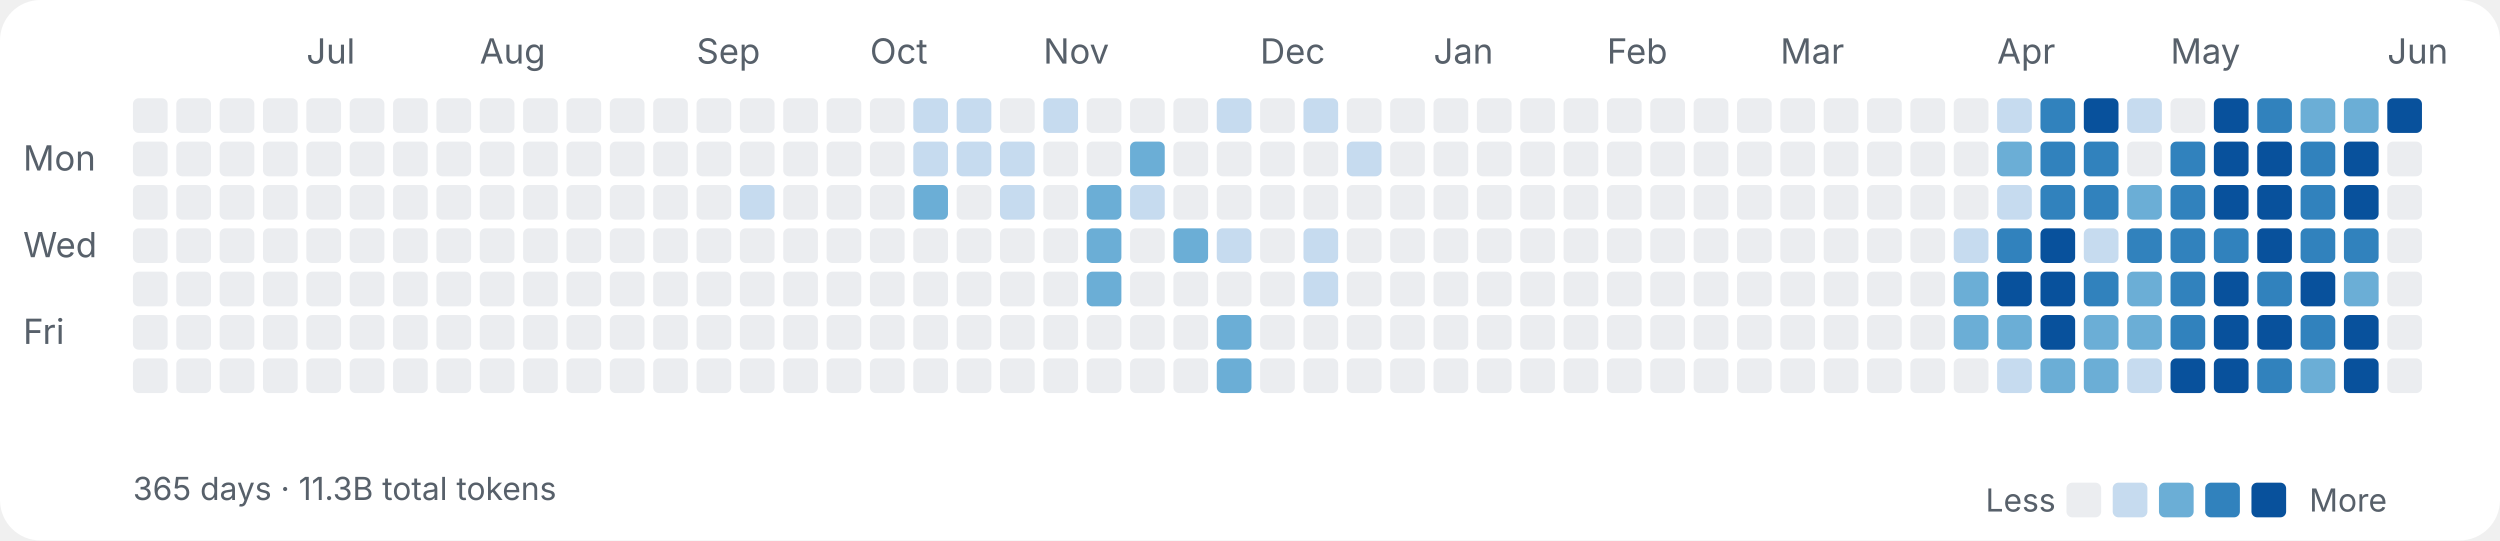
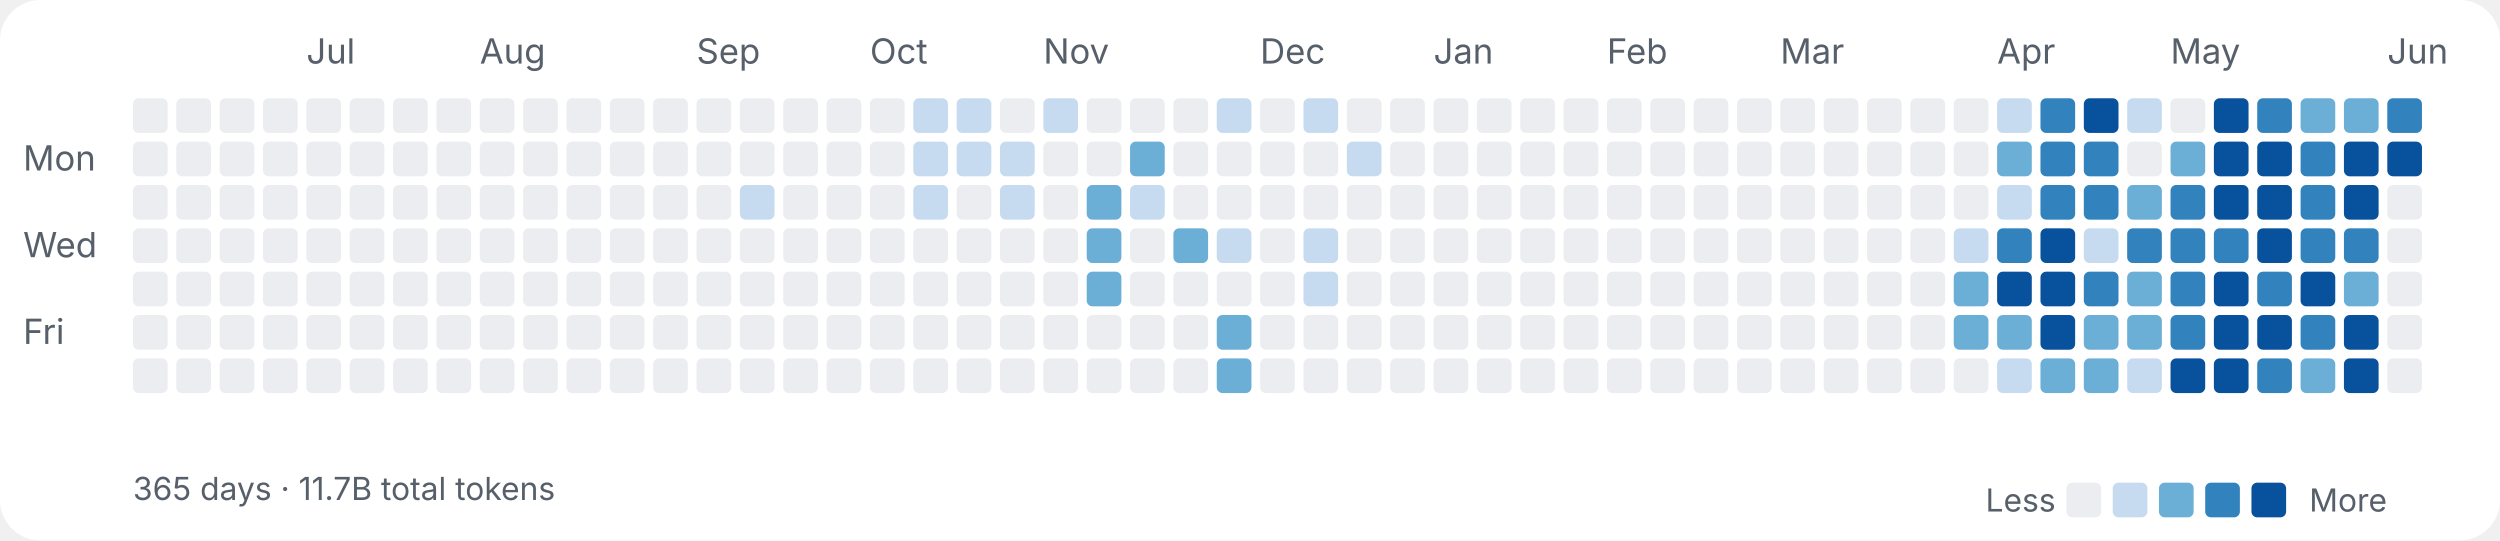
<svg xmlns="http://www.w3.org/2000/svg" width="865" height="187" viewBox="0 0 865 187" fill="none">
  <style>
.label{font:12px ui-sans-serif,system-ui,-apple-system,sans-serif;fill:#57606a}
.sub{font:11px ui-sans-serif,system-ui,-apple-system,sans-serif;fill:#57606a}
</style>
  <rect width="100%" height="100%" rx="14" fill="#ffffff" />
  <text class="label" x="8" y="59">Mon</text>
  <text class="label" x="8" y="89">Wed</text>
  <text class="label" x="8" y="119">Fri</text>
  <rect x="46" y="34" width="12" height="12" rx="2" fill="#ebedf0" />
  <rect x="46" y="49" width="12" height="12" rx="2" fill="#ebedf0" />
  <rect x="46" y="64" width="12" height="12" rx="2" fill="#ebedf0" />
  <rect x="46" y="79" width="12" height="12" rx="2" fill="#ebedf0" />
  <rect x="46" y="94" width="12" height="12" rx="2" fill="#ebedf0" />
  <rect x="46" y="109" width="12" height="12" rx="2" fill="#ebedf0" />
  <rect x="46" y="124" width="12" height="12" rx="2" fill="#ebedf0" />
  <rect x="61" y="34" width="12" height="12" rx="2" fill="#ebedf0" />
  <rect x="61" y="49" width="12" height="12" rx="2" fill="#ebedf0" />
  <rect x="61" y="64" width="12" height="12" rx="2" fill="#ebedf0" />
  <rect x="61" y="79" width="12" height="12" rx="2" fill="#ebedf0" />
  <rect x="61" y="94" width="12" height="12" rx="2" fill="#ebedf0" />
  <rect x="61" y="109" width="12" height="12" rx="2" fill="#ebedf0" />
  <rect x="61" y="124" width="12" height="12" rx="2" fill="#ebedf0" />
  <rect x="76" y="34" width="12" height="12" rx="2" fill="#ebedf0" />
  <rect x="76" y="49" width="12" height="12" rx="2" fill="#ebedf0" />
  <rect x="76" y="64" width="12" height="12" rx="2" fill="#ebedf0" />
  <rect x="76" y="79" width="12" height="12" rx="2" fill="#ebedf0" />
  <rect x="76" y="94" width="12" height="12" rx="2" fill="#ebedf0" />
  <rect x="76" y="109" width="12" height="12" rx="2" fill="#ebedf0" />
  <rect x="76" y="124" width="12" height="12" rx="2" fill="#ebedf0" />
  <rect x="91" y="34" width="12" height="12" rx="2" fill="#ebedf0" />
  <rect x="91" y="49" width="12" height="12" rx="2" fill="#ebedf0" />
  <rect x="91" y="64" width="12" height="12" rx="2" fill="#ebedf0" />
  <rect x="91" y="79" width="12" height="12" rx="2" fill="#ebedf0" />
  <rect x="91" y="94" width="12" height="12" rx="2" fill="#ebedf0" />
  <rect x="91" y="109" width="12" height="12" rx="2" fill="#ebedf0" />
  <rect x="91" y="124" width="12" height="12" rx="2" fill="#ebedf0" />
  <text class="label" x="106" y="22">Jul</text>
  <rect x="106" y="34" width="12" height="12" rx="2" fill="#ebedf0" />
  <rect x="106" y="49" width="12" height="12" rx="2" fill="#ebedf0" />
  <rect x="106" y="64" width="12" height="12" rx="2" fill="#ebedf0" />
  <rect x="106" y="79" width="12" height="12" rx="2" fill="#ebedf0" />
  <rect x="106" y="94" width="12" height="12" rx="2" fill="#ebedf0" />
  <rect x="106" y="109" width="12" height="12" rx="2" fill="#ebedf0" />
  <rect x="106" y="124" width="12" height="12" rx="2" fill="#ebedf0" />
  <rect x="121" y="34" width="12" height="12" rx="2" fill="#ebedf0" />
  <rect x="121" y="49" width="12" height="12" rx="2" fill="#ebedf0" />
  <rect x="121" y="64" width="12" height="12" rx="2" fill="#ebedf0" />
  <rect x="121" y="79" width="12" height="12" rx="2" fill="#ebedf0" />
  <rect x="121" y="94" width="12" height="12" rx="2" fill="#ebedf0" />
  <rect x="121" y="109" width="12" height="12" rx="2" fill="#ebedf0" />
  <rect x="121" y="124" width="12" height="12" rx="2" fill="#ebedf0" />
  <rect x="136" y="34" width="12" height="12" rx="2" fill="#ebedf0" />
  <rect x="136" y="49" width="12" height="12" rx="2" fill="#ebedf0" />
  <rect x="136" y="64" width="12" height="12" rx="2" fill="#ebedf0" />
  <rect x="136" y="79" width="12" height="12" rx="2" fill="#ebedf0" />
  <rect x="136" y="94" width="12" height="12" rx="2" fill="#ebedf0" />
  <rect x="136" y="109" width="12" height="12" rx="2" fill="#ebedf0" />
  <rect x="136" y="124" width="12" height="12" rx="2" fill="#ebedf0" />
  <rect x="151" y="34" width="12" height="12" rx="2" fill="#ebedf0" />
  <rect x="151" y="49" width="12" height="12" rx="2" fill="#ebedf0" />
  <rect x="151" y="64" width="12" height="12" rx="2" fill="#ebedf0" />
  <rect x="151" y="79" width="12" height="12" rx="2" fill="#ebedf0" />
  <rect x="151" y="94" width="12" height="12" rx="2" fill="#ebedf0" />
  <rect x="151" y="109" width="12" height="12" rx="2" fill="#ebedf0" />
  <rect x="151" y="124" width="12" height="12" rx="2" fill="#ebedf0" />
  <text class="label" x="166" y="22">Aug</text>
  <rect x="166" y="34" width="12" height="12" rx="2" fill="#ebedf0" />
  <rect x="166" y="49" width="12" height="12" rx="2" fill="#ebedf0" />
  <rect x="166" y="64" width="12" height="12" rx="2" fill="#ebedf0" />
  <rect x="166" y="79" width="12" height="12" rx="2" fill="#ebedf0" />
  <rect x="166" y="94" width="12" height="12" rx="2" fill="#ebedf0" />
  <rect x="166" y="109" width="12" height="12" rx="2" fill="#ebedf0" />
  <rect x="166" y="124" width="12" height="12" rx="2" fill="#ebedf0" />
  <rect x="181" y="34" width="12" height="12" rx="2" fill="#ebedf0" />
  <rect x="181" y="49" width="12" height="12" rx="2" fill="#ebedf0" />
  <rect x="181" y="64" width="12" height="12" rx="2" fill="#ebedf0" />
  <rect x="181" y="79" width="12" height="12" rx="2" fill="#ebedf0" />
  <rect x="181" y="94" width="12" height="12" rx="2" fill="#ebedf0" />
  <rect x="181" y="109" width="12" height="12" rx="2" fill="#ebedf0" />
  <rect x="181" y="124" width="12" height="12" rx="2" fill="#ebedf0" />
  <rect x="196" y="34" width="12" height="12" rx="2" fill="#ebedf0" />
  <rect x="196" y="49" width="12" height="12" rx="2" fill="#ebedf0" />
  <rect x="196" y="64" width="12" height="12" rx="2" fill="#ebedf0" />
  <rect x="196" y="79" width="12" height="12" rx="2" fill="#ebedf0" />
  <rect x="196" y="94" width="12" height="12" rx="2" fill="#ebedf0" />
  <rect x="196" y="109" width="12" height="12" rx="2" fill="#ebedf0" />
  <rect x="196" y="124" width="12" height="12" rx="2" fill="#ebedf0" />
  <rect x="211" y="34" width="12" height="12" rx="2" fill="#ebedf0" />
  <rect x="211" y="49" width="12" height="12" rx="2" fill="#ebedf0" />
  <rect x="211" y="64" width="12" height="12" rx="2" fill="#ebedf0" />
  <rect x="211" y="79" width="12" height="12" rx="2" fill="#ebedf0" />
  <rect x="211" y="94" width="12" height="12" rx="2" fill="#ebedf0" />
  <rect x="211" y="109" width="12" height="12" rx="2" fill="#ebedf0" />
  <rect x="211" y="124" width="12" height="12" rx="2" fill="#ebedf0" />
  <rect x="226" y="34" width="12" height="12" rx="2" fill="#ebedf0" />
  <rect x="226" y="49" width="12" height="12" rx="2" fill="#ebedf0" />
  <rect x="226" y="64" width="12" height="12" rx="2" fill="#ebedf0" />
  <rect x="226" y="79" width="12" height="12" rx="2" fill="#ebedf0" />
  <rect x="226" y="94" width="12" height="12" rx="2" fill="#ebedf0" />
  <rect x="226" y="109" width="12" height="12" rx="2" fill="#ebedf0" />
  <rect x="226" y="124" width="12" height="12" rx="2" fill="#ebedf0" />
  <text class="label" x="241" y="22">Sep</text>
  <rect x="241" y="34" width="12" height="12" rx="2" fill="#ebedf0" />
  <rect x="241" y="49" width="12" height="12" rx="2" fill="#ebedf0" />
  <rect x="241" y="64" width="12" height="12" rx="2" fill="#ebedf0" />
  <rect x="241" y="79" width="12" height="12" rx="2" fill="#ebedf0" />
  <rect x="241" y="94" width="12" height="12" rx="2" fill="#ebedf0" />
  <rect x="241" y="109" width="12" height="12" rx="2" fill="#ebedf0" />
  <rect x="241" y="124" width="12" height="12" rx="2" fill="#ebedf0" />
  <rect x="256" y="34" width="12" height="12" rx="2" fill="#ebedf0" />
  <rect x="256" y="49" width="12" height="12" rx="2" fill="#ebedf0" />
  <rect x="256" y="64" width="12" height="12" rx="2" fill="#c6dbef" />
  <rect x="256" y="79" width="12" height="12" rx="2" fill="#ebedf0" />
  <rect x="256" y="94" width="12" height="12" rx="2" fill="#ebedf0" />
  <rect x="256" y="109" width="12" height="12" rx="2" fill="#ebedf0" />
  <rect x="256" y="124" width="12" height="12" rx="2" fill="#ebedf0" />
  <rect x="271" y="34" width="12" height="12" rx="2" fill="#ebedf0" />
  <rect x="271" y="49" width="12" height="12" rx="2" fill="#ebedf0" />
  <rect x="271" y="64" width="12" height="12" rx="2" fill="#ebedf0" />
  <rect x="271" y="79" width="12" height="12" rx="2" fill="#ebedf0" />
  <rect x="271" y="94" width="12" height="12" rx="2" fill="#ebedf0" />
  <rect x="271" y="109" width="12" height="12" rx="2" fill="#ebedf0" />
  <rect x="271" y="124" width="12" height="12" rx="2" fill="#ebedf0" />
  <rect x="286" y="34" width="12" height="12" rx="2" fill="#ebedf0" />
  <rect x="286" y="49" width="12" height="12" rx="2" fill="#ebedf0" />
  <rect x="286" y="64" width="12" height="12" rx="2" fill="#ebedf0" />
  <rect x="286" y="79" width="12" height="12" rx="2" fill="#ebedf0" />
  <rect x="286" y="94" width="12" height="12" rx="2" fill="#ebedf0" />
  <rect x="286" y="109" width="12" height="12" rx="2" fill="#ebedf0" />
  <rect x="286" y="124" width="12" height="12" rx="2" fill="#ebedf0" />
  <text class="label" x="301" y="22">Oct</text>
  <rect x="301" y="34" width="12" height="12" rx="2" fill="#ebedf0" />
  <rect x="301" y="49" width="12" height="12" rx="2" fill="#ebedf0" />
  <rect x="301" y="64" width="12" height="12" rx="2" fill="#ebedf0" />
  <rect x="301" y="79" width="12" height="12" rx="2" fill="#ebedf0" />
  <rect x="301" y="94" width="12" height="12" rx="2" fill="#ebedf0" />
  <rect x="301" y="109" width="12" height="12" rx="2" fill="#ebedf0" />
  <rect x="301" y="124" width="12" height="12" rx="2" fill="#ebedf0" />
  <rect x="316" y="34" width="12" height="12" rx="2" fill="#c6dbef" />
  <rect x="316" y="49" width="12" height="12" rx="2" fill="#c6dbef" />
-   <rect x="316" y="64" width="12" height="12" rx="2" fill="#6baed6" />
+   <rect x="316" y="64" width="12" height="12" rx="2" fill="#c6dbef" />
  <rect x="316" y="79" width="12" height="12" rx="2" fill="#ebedf0" />
  <rect x="316" y="94" width="12" height="12" rx="2" fill="#ebedf0" />
  <rect x="316" y="109" width="12" height="12" rx="2" fill="#ebedf0" />
  <rect x="316" y="124" width="12" height="12" rx="2" fill="#ebedf0" />
  <rect x="331" y="34" width="12" height="12" rx="2" fill="#c6dbef" />
  <rect x="331" y="49" width="12" height="12" rx="2" fill="#c6dbef" />
  <rect x="331" y="64" width="12" height="12" rx="2" fill="#ebedf0" />
  <rect x="331" y="79" width="12" height="12" rx="2" fill="#ebedf0" />
  <rect x="331" y="94" width="12" height="12" rx="2" fill="#ebedf0" />
  <rect x="331" y="109" width="12" height="12" rx="2" fill="#ebedf0" />
  <rect x="331" y="124" width="12" height="12" rx="2" fill="#ebedf0" />
  <rect x="346" y="34" width="12" height="12" rx="2" fill="#ebedf0" />
  <rect x="346" y="49" width="12" height="12" rx="2" fill="#c6dbef" />
  <rect x="346" y="64" width="12" height="12" rx="2" fill="#c6dbef" />
  <rect x="346" y="79" width="12" height="12" rx="2" fill="#ebedf0" />
  <rect x="346" y="94" width="12" height="12" rx="2" fill="#ebedf0" />
  <rect x="346" y="109" width="12" height="12" rx="2" fill="#ebedf0" />
  <rect x="346" y="124" width="12" height="12" rx="2" fill="#ebedf0" />
  <text class="label" x="361" y="22">Nov</text>
  <rect x="361" y="34" width="12" height="12" rx="2" fill="#c6dbef" />
  <rect x="361" y="49" width="12" height="12" rx="2" fill="#ebedf0" />
  <rect x="361" y="64" width="12" height="12" rx="2" fill="#ebedf0" />
  <rect x="361" y="79" width="12" height="12" rx="2" fill="#ebedf0" />
  <rect x="361" y="94" width="12" height="12" rx="2" fill="#ebedf0" />
  <rect x="361" y="109" width="12" height="12" rx="2" fill="#ebedf0" />
  <rect x="361" y="124" width="12" height="12" rx="2" fill="#ebedf0" />
  <rect x="376" y="34" width="12" height="12" rx="2" fill="#ebedf0" />
  <rect x="376" y="49" width="12" height="12" rx="2" fill="#ebedf0" />
  <rect x="376" y="64" width="12" height="12" rx="2" fill="#6baed6" />
  <rect x="376" y="79" width="12" height="12" rx="2" fill="#6baed6" />
  <rect x="376" y="94" width="12" height="12" rx="2" fill="#6baed6" />
  <rect x="376" y="109" width="12" height="12" rx="2" fill="#ebedf0" />
  <rect x="376" y="124" width="12" height="12" rx="2" fill="#ebedf0" />
  <rect x="391" y="34" width="12" height="12" rx="2" fill="#ebedf0" />
  <rect x="391" y="49" width="12" height="12" rx="2" fill="#6baed6" />
  <rect x="391" y="64" width="12" height="12" rx="2" fill="#c6dbef" />
  <rect x="391" y="79" width="12" height="12" rx="2" fill="#ebedf0" />
  <rect x="391" y="94" width="12" height="12" rx="2" fill="#ebedf0" />
  <rect x="391" y="109" width="12" height="12" rx="2" fill="#ebedf0" />
  <rect x="391" y="124" width="12" height="12" rx="2" fill="#ebedf0" />
  <rect x="406" y="34" width="12" height="12" rx="2" fill="#ebedf0" />
  <rect x="406" y="49" width="12" height="12" rx="2" fill="#ebedf0" />
  <rect x="406" y="64" width="12" height="12" rx="2" fill="#ebedf0" />
  <rect x="406" y="79" width="12" height="12" rx="2" fill="#6baed6" />
  <rect x="406" y="94" width="12" height="12" rx="2" fill="#ebedf0" />
  <rect x="406" y="109" width="12" height="12" rx="2" fill="#ebedf0" />
  <rect x="406" y="124" width="12" height="12" rx="2" fill="#ebedf0" />
  <rect x="421" y="34" width="12" height="12" rx="2" fill="#c6dbef" />
  <rect x="421" y="49" width="12" height="12" rx="2" fill="#ebedf0" />
  <rect x="421" y="64" width="12" height="12" rx="2" fill="#ebedf0" />
  <rect x="421" y="79" width="12" height="12" rx="2" fill="#c6dbef" />
  <rect x="421" y="94" width="12" height="12" rx="2" fill="#ebedf0" />
  <rect x="421" y="109" width="12" height="12" rx="2" fill="#6baed6" />
  <rect x="421" y="124" width="12" height="12" rx="2" fill="#6baed6" />
  <text class="label" x="436" y="22">Dec</text>
  <rect x="436" y="34" width="12" height="12" rx="2" fill="#ebedf0" />
  <rect x="436" y="49" width="12" height="12" rx="2" fill="#ebedf0" />
  <rect x="436" y="64" width="12" height="12" rx="2" fill="#ebedf0" />
  <rect x="436" y="79" width="12" height="12" rx="2" fill="#ebedf0" />
  <rect x="436" y="94" width="12" height="12" rx="2" fill="#ebedf0" />
  <rect x="436" y="109" width="12" height="12" rx="2" fill="#ebedf0" />
  <rect x="436" y="124" width="12" height="12" rx="2" fill="#ebedf0" />
  <rect x="451" y="34" width="12" height="12" rx="2" fill="#c6dbef" />
  <rect x="451" y="49" width="12" height="12" rx="2" fill="#ebedf0" />
  <rect x="451" y="64" width="12" height="12" rx="2" fill="#ebedf0" />
  <rect x="451" y="79" width="12" height="12" rx="2" fill="#c6dbef" />
  <rect x="451" y="94" width="12" height="12" rx="2" fill="#c6dbef" />
  <rect x="451" y="109" width="12" height="12" rx="2" fill="#ebedf0" />
  <rect x="451" y="124" width="12" height="12" rx="2" fill="#ebedf0" />
  <rect x="466" y="34" width="12" height="12" rx="2" fill="#ebedf0" />
  <rect x="466" y="49" width="12" height="12" rx="2" fill="#c6dbef" />
  <rect x="466" y="64" width="12" height="12" rx="2" fill="#ebedf0" />
  <rect x="466" y="79" width="12" height="12" rx="2" fill="#ebedf0" />
  <rect x="466" y="94" width="12" height="12" rx="2" fill="#ebedf0" />
  <rect x="466" y="109" width="12" height="12" rx="2" fill="#ebedf0" />
  <rect x="466" y="124" width="12" height="12" rx="2" fill="#ebedf0" />
  <rect x="481" y="34" width="12" height="12" rx="2" fill="#ebedf0" />
  <rect x="481" y="49" width="12" height="12" rx="2" fill="#ebedf0" />
  <rect x="481" y="64" width="12" height="12" rx="2" fill="#ebedf0" />
  <rect x="481" y="79" width="12" height="12" rx="2" fill="#ebedf0" />
  <rect x="481" y="94" width="12" height="12" rx="2" fill="#ebedf0" />
  <rect x="481" y="109" width="12" height="12" rx="2" fill="#ebedf0" />
  <rect x="481" y="124" width="12" height="12" rx="2" fill="#ebedf0" />
  <text class="label" x="496" y="22">Jan</text>
  <rect x="496" y="34" width="12" height="12" rx="2" fill="#ebedf0" />
  <rect x="496" y="49" width="12" height="12" rx="2" fill="#ebedf0" />
  <rect x="496" y="64" width="12" height="12" rx="2" fill="#ebedf0" />
  <rect x="496" y="79" width="12" height="12" rx="2" fill="#ebedf0" />
  <rect x="496" y="94" width="12" height="12" rx="2" fill="#ebedf0" />
  <rect x="496" y="109" width="12" height="12" rx="2" fill="#ebedf0" />
  <rect x="496" y="124" width="12" height="12" rx="2" fill="#ebedf0" />
  <rect x="511" y="34" width="12" height="12" rx="2" fill="#ebedf0" />
  <rect x="511" y="49" width="12" height="12" rx="2" fill="#ebedf0" />
  <rect x="511" y="64" width="12" height="12" rx="2" fill="#ebedf0" />
  <rect x="511" y="79" width="12" height="12" rx="2" fill="#ebedf0" />
  <rect x="511" y="94" width="12" height="12" rx="2" fill="#ebedf0" />
  <rect x="511" y="109" width="12" height="12" rx="2" fill="#ebedf0" />
  <rect x="511" y="124" width="12" height="12" rx="2" fill="#ebedf0" />
  <rect x="526" y="34" width="12" height="12" rx="2" fill="#ebedf0" />
  <rect x="526" y="49" width="12" height="12" rx="2" fill="#ebedf0" />
  <rect x="526" y="64" width="12" height="12" rx="2" fill="#ebedf0" />
  <rect x="526" y="79" width="12" height="12" rx="2" fill="#ebedf0" />
  <rect x="526" y="94" width="12" height="12" rx="2" fill="#ebedf0" />
  <rect x="526" y="109" width="12" height="12" rx="2" fill="#ebedf0" />
  <rect x="526" y="124" width="12" height="12" rx="2" fill="#ebedf0" />
  <rect x="541" y="34" width="12" height="12" rx="2" fill="#ebedf0" />
  <rect x="541" y="49" width="12" height="12" rx="2" fill="#ebedf0" />
  <rect x="541" y="64" width="12" height="12" rx="2" fill="#ebedf0" />
  <rect x="541" y="79" width="12" height="12" rx="2" fill="#ebedf0" />
  <rect x="541" y="94" width="12" height="12" rx="2" fill="#ebedf0" />
  <rect x="541" y="109" width="12" height="12" rx="2" fill="#ebedf0" />
  <rect x="541" y="124" width="12" height="12" rx="2" fill="#ebedf0" />
  <text class="label" x="556" y="22">Feb</text>
  <rect x="556" y="34" width="12" height="12" rx="2" fill="#ebedf0" />
  <rect x="556" y="49" width="12" height="12" rx="2" fill="#ebedf0" />
  <rect x="556" y="64" width="12" height="12" rx="2" fill="#ebedf0" />
  <rect x="556" y="79" width="12" height="12" rx="2" fill="#ebedf0" />
  <rect x="556" y="94" width="12" height="12" rx="2" fill="#ebedf0" />
  <rect x="556" y="109" width="12" height="12" rx="2" fill="#ebedf0" />
  <rect x="556" y="124" width="12" height="12" rx="2" fill="#ebedf0" />
  <rect x="571" y="34" width="12" height="12" rx="2" fill="#ebedf0" />
  <rect x="571" y="49" width="12" height="12" rx="2" fill="#ebedf0" />
  <rect x="571" y="64" width="12" height="12" rx="2" fill="#ebedf0" />
  <rect x="571" y="79" width="12" height="12" rx="2" fill="#ebedf0" />
  <rect x="571" y="94" width="12" height="12" rx="2" fill="#ebedf0" />
  <rect x="571" y="109" width="12" height="12" rx="2" fill="#ebedf0" />
  <rect x="571" y="124" width="12" height="12" rx="2" fill="#ebedf0" />
  <rect x="586" y="34" width="12" height="12" rx="2" fill="#ebedf0" />
  <rect x="586" y="49" width="12" height="12" rx="2" fill="#ebedf0" />
  <rect x="586" y="64" width="12" height="12" rx="2" fill="#ebedf0" />
  <rect x="586" y="79" width="12" height="12" rx="2" fill="#ebedf0" />
  <rect x="586" y="94" width="12" height="12" rx="2" fill="#ebedf0" />
  <rect x="586" y="109" width="12" height="12" rx="2" fill="#ebedf0" />
  <rect x="586" y="124" width="12" height="12" rx="2" fill="#ebedf0" />
  <rect x="601" y="34" width="12" height="12" rx="2" fill="#ebedf0" />
  <rect x="601" y="49" width="12" height="12" rx="2" fill="#ebedf0" />
  <rect x="601" y="64" width="12" height="12" rx="2" fill="#ebedf0" />
  <rect x="601" y="79" width="12" height="12" rx="2" fill="#ebedf0" />
  <rect x="601" y="94" width="12" height="12" rx="2" fill="#ebedf0" />
  <rect x="601" y="109" width="12" height="12" rx="2" fill="#ebedf0" />
  <rect x="601" y="124" width="12" height="12" rx="2" fill="#ebedf0" />
  <text class="label" x="616" y="22">Mar</text>
  <rect x="616" y="34" width="12" height="12" rx="2" fill="#ebedf0" />
  <rect x="616" y="49" width="12" height="12" rx="2" fill="#ebedf0" />
  <rect x="616" y="64" width="12" height="12" rx="2" fill="#ebedf0" />
  <rect x="616" y="79" width="12" height="12" rx="2" fill="#ebedf0" />
  <rect x="616" y="94" width="12" height="12" rx="2" fill="#ebedf0" />
  <rect x="616" y="109" width="12" height="12" rx="2" fill="#ebedf0" />
  <rect x="616" y="124" width="12" height="12" rx="2" fill="#ebedf0" />
  <rect x="631" y="34" width="12" height="12" rx="2" fill="#ebedf0" />
  <rect x="631" y="49" width="12" height="12" rx="2" fill="#ebedf0" />
  <rect x="631" y="64" width="12" height="12" rx="2" fill="#ebedf0" />
  <rect x="631" y="79" width="12" height="12" rx="2" fill="#ebedf0" />
  <rect x="631" y="94" width="12" height="12" rx="2" fill="#ebedf0" />
  <rect x="631" y="109" width="12" height="12" rx="2" fill="#ebedf0" />
  <rect x="631" y="124" width="12" height="12" rx="2" fill="#ebedf0" />
  <rect x="646" y="34" width="12" height="12" rx="2" fill="#ebedf0" />
  <rect x="646" y="49" width="12" height="12" rx="2" fill="#ebedf0" />
  <rect x="646" y="64" width="12" height="12" rx="2" fill="#ebedf0" />
  <rect x="646" y="79" width="12" height="12" rx="2" fill="#ebedf0" />
  <rect x="646" y="94" width="12" height="12" rx="2" fill="#ebedf0" />
  <rect x="646" y="109" width="12" height="12" rx="2" fill="#ebedf0" />
  <rect x="646" y="124" width="12" height="12" rx="2" fill="#ebedf0" />
  <rect x="661" y="34" width="12" height="12" rx="2" fill="#ebedf0" />
  <rect x="661" y="49" width="12" height="12" rx="2" fill="#ebedf0" />
  <rect x="661" y="64" width="12" height="12" rx="2" fill="#ebedf0" />
  <rect x="661" y="79" width="12" height="12" rx="2" fill="#ebedf0" />
  <rect x="661" y="94" width="12" height="12" rx="2" fill="#ebedf0" />
  <rect x="661" y="109" width="12" height="12" rx="2" fill="#ebedf0" />
  <rect x="661" y="124" width="12" height="12" rx="2" fill="#ebedf0" />
  <rect x="676" y="34" width="12" height="12" rx="2" fill="#ebedf0" />
  <rect x="676" y="49" width="12" height="12" rx="2" fill="#ebedf0" />
  <rect x="676" y="64" width="12" height="12" rx="2" fill="#ebedf0" />
  <rect x="676" y="79" width="12" height="12" rx="2" fill="#c6dbef" />
  <rect x="676" y="94" width="12" height="12" rx="2" fill="#6baed6" />
  <rect x="676" y="109" width="12" height="12" rx="2" fill="#6baed6" />
  <rect x="676" y="124" width="12" height="12" rx="2" fill="#ebedf0" />
  <text class="label" x="691" y="22">Apr</text>
  <rect x="691" y="34" width="12" height="12" rx="2" fill="#c6dbef" />
  <rect x="691" y="49" width="12" height="12" rx="2" fill="#6baed6" />
  <rect x="691" y="64" width="12" height="12" rx="2" fill="#c6dbef" />
  <rect x="691" y="79" width="12" height="12" rx="2" fill="#3182bd" />
  <rect x="691" y="94" width="12" height="12" rx="2" fill="#08519c" />
  <rect x="691" y="109" width="12" height="12" rx="2" fill="#6baed6" />
  <rect x="691" y="124" width="12" height="12" rx="2" fill="#c6dbef" />
  <rect x="706" y="34" width="12" height="12" rx="2" fill="#3182bd" />
  <rect x="706" y="49" width="12" height="12" rx="2" fill="#3182bd" />
  <rect x="706" y="64" width="12" height="12" rx="2" fill="#3182bd" />
  <rect x="706" y="79" width="12" height="12" rx="2" fill="#08519c" />
  <rect x="706" y="94" width="12" height="12" rx="2" fill="#08519c" />
  <rect x="706" y="109" width="12" height="12" rx="2" fill="#08519c" />
  <rect x="706" y="124" width="12" height="12" rx="2" fill="#6baed6" />
  <rect x="721" y="34" width="12" height="12" rx="2" fill="#08519c" />
  <rect x="721" y="49" width="12" height="12" rx="2" fill="#3182bd" />
  <rect x="721" y="64" width="12" height="12" rx="2" fill="#3182bd" />
  <rect x="721" y="79" width="12" height="12" rx="2" fill="#c6dbef" />
  <rect x="721" y="94" width="12" height="12" rx="2" fill="#3182bd" />
  <rect x="721" y="109" width="12" height="12" rx="2" fill="#6baed6" />
  <rect x="721" y="124" width="12" height="12" rx="2" fill="#6baed6" />
  <rect x="736" y="34" width="12" height="12" rx="2" fill="#c6dbef" />
  <rect x="736" y="49" width="12" height="12" rx="2" fill="#ebedf0" />
  <rect x="736" y="64" width="12" height="12" rx="2" fill="#6baed6" />
  <rect x="736" y="79" width="12" height="12" rx="2" fill="#3182bd" />
  <rect x="736" y="94" width="12" height="12" rx="2" fill="#6baed6" />
  <rect x="736" y="109" width="12" height="12" rx="2" fill="#6baed6" />
  <rect x="736" y="124" width="12" height="12" rx="2" fill="#c6dbef" />
  <text class="label" x="751" y="22">May</text>
  <rect x="751" y="34" width="12" height="12" rx="2" fill="#ebedf0" />
-   <rect x="751" y="49" width="12" height="12" rx="2" fill="#3182bd" />
+   <rect x="751" y="49" width="12" height="12" rx="2" fill="#6baed6" />
  <rect x="751" y="64" width="12" height="12" rx="2" fill="#3182bd" />
  <rect x="751" y="79" width="12" height="12" rx="2" fill="#3182bd" />
  <rect x="751" y="94" width="12" height="12" rx="2" fill="#3182bd" />
  <rect x="751" y="109" width="12" height="12" rx="2" fill="#3182bd" />
  <rect x="751" y="124" width="12" height="12" rx="2" fill="#08519c" />
  <rect x="766" y="34" width="12" height="12" rx="2" fill="#08519c" />
  <rect x="766" y="49" width="12" height="12" rx="2" fill="#08519c" />
  <rect x="766" y="64" width="12" height="12" rx="2" fill="#08519c" />
  <rect x="766" y="79" width="12" height="12" rx="2" fill="#3182bd" />
  <rect x="766" y="94" width="12" height="12" rx="2" fill="#08519c" />
  <rect x="766" y="109" width="12" height="12" rx="2" fill="#08519c" />
  <rect x="766" y="124" width="12" height="12" rx="2" fill="#08519c" />
  <rect x="781" y="34" width="12" height="12" rx="2" fill="#3182bd" />
  <rect x="781" y="49" width="12" height="12" rx="2" fill="#08519c" />
  <rect x="781" y="64" width="12" height="12" rx="2" fill="#08519c" />
  <rect x="781" y="79" width="12" height="12" rx="2" fill="#08519c" />
  <rect x="781" y="94" width="12" height="12" rx="2" fill="#3182bd" />
  <rect x="781" y="109" width="12" height="12" rx="2" fill="#08519c" />
  <rect x="781" y="124" width="12" height="12" rx="2" fill="#3182bd" />
  <rect x="796" y="34" width="12" height="12" rx="2" fill="#6baed6" />
  <rect x="796" y="49" width="12" height="12" rx="2" fill="#3182bd" />
  <rect x="796" y="64" width="12" height="12" rx="2" fill="#3182bd" />
  <rect x="796" y="79" width="12" height="12" rx="2" fill="#3182bd" />
  <rect x="796" y="94" width="12" height="12" rx="2" fill="#08519c" />
  <rect x="796" y="109" width="12" height="12" rx="2" fill="#3182bd" />
  <rect x="796" y="124" width="12" height="12" rx="2" fill="#6baed6" />
  <rect x="811" y="34" width="12" height="12" rx="2" fill="#6baed6" />
  <rect x="811" y="49" width="12" height="12" rx="2" fill="#08519c" />
  <rect x="811" y="64" width="12" height="12" rx="2" fill="#08519c" />
  <rect x="811" y="79" width="12" height="12" rx="2" fill="#3182bd" />
  <rect x="811" y="94" width="12" height="12" rx="2" fill="#6baed6" />
  <rect x="811" y="109" width="12" height="12" rx="2" fill="#08519c" />
  <rect x="811" y="124" width="12" height="12" rx="2" fill="#08519c" />
  <text class="label" x="826" y="22">Jun</text>
-   <rect x="826" y="34" width="12" height="12" rx="2" fill="#08519c" />
-   <rect x="826" y="49" width="12" height="12" rx="2" fill="#ebedf0" />
+   <rect x="826" y="34" width="12" height="12" rx="2" fill="#3182bd" />
+   <rect x="826" y="49" width="12" height="12" rx="2" fill="#08519c" />
  <rect x="826" y="64" width="12" height="12" rx="2" fill="#ebedf0" />
  <rect x="826" y="79" width="12" height="12" rx="2" fill="#ebedf0" />
  <rect x="826" y="94" width="12" height="12" rx="2" fill="#ebedf0" />
  <rect x="826" y="109" width="12" height="12" rx="2" fill="#ebedf0" />
  <rect x="826" y="124" width="12" height="12" rx="2" fill="#ebedf0" />
  <text class="sub" x="687" y="177">Less</text>
  <rect x="715" y="167" width="12" height="12" rx="2" fill="#ebedf0" />
  <rect x="731" y="167" width="12" height="12" rx="2" fill="#c6dbef" />
  <rect x="747" y="167" width="12" height="12" rx="2" fill="#6baed6" />
  <rect x="763" y="167" width="12" height="12" rx="2" fill="#3182bd" />
  <rect x="779" y="167" width="12" height="12" rx="2" fill="#08519c" />
  <text class="sub" x="799" y="177">More</text>
-   <text class="sub" x="46" y="173">365 days · 11.3B total tokens</text>
+   <text class="sub" x="46" y="173">365 days · 11.7B total tokens</text>
</svg>
